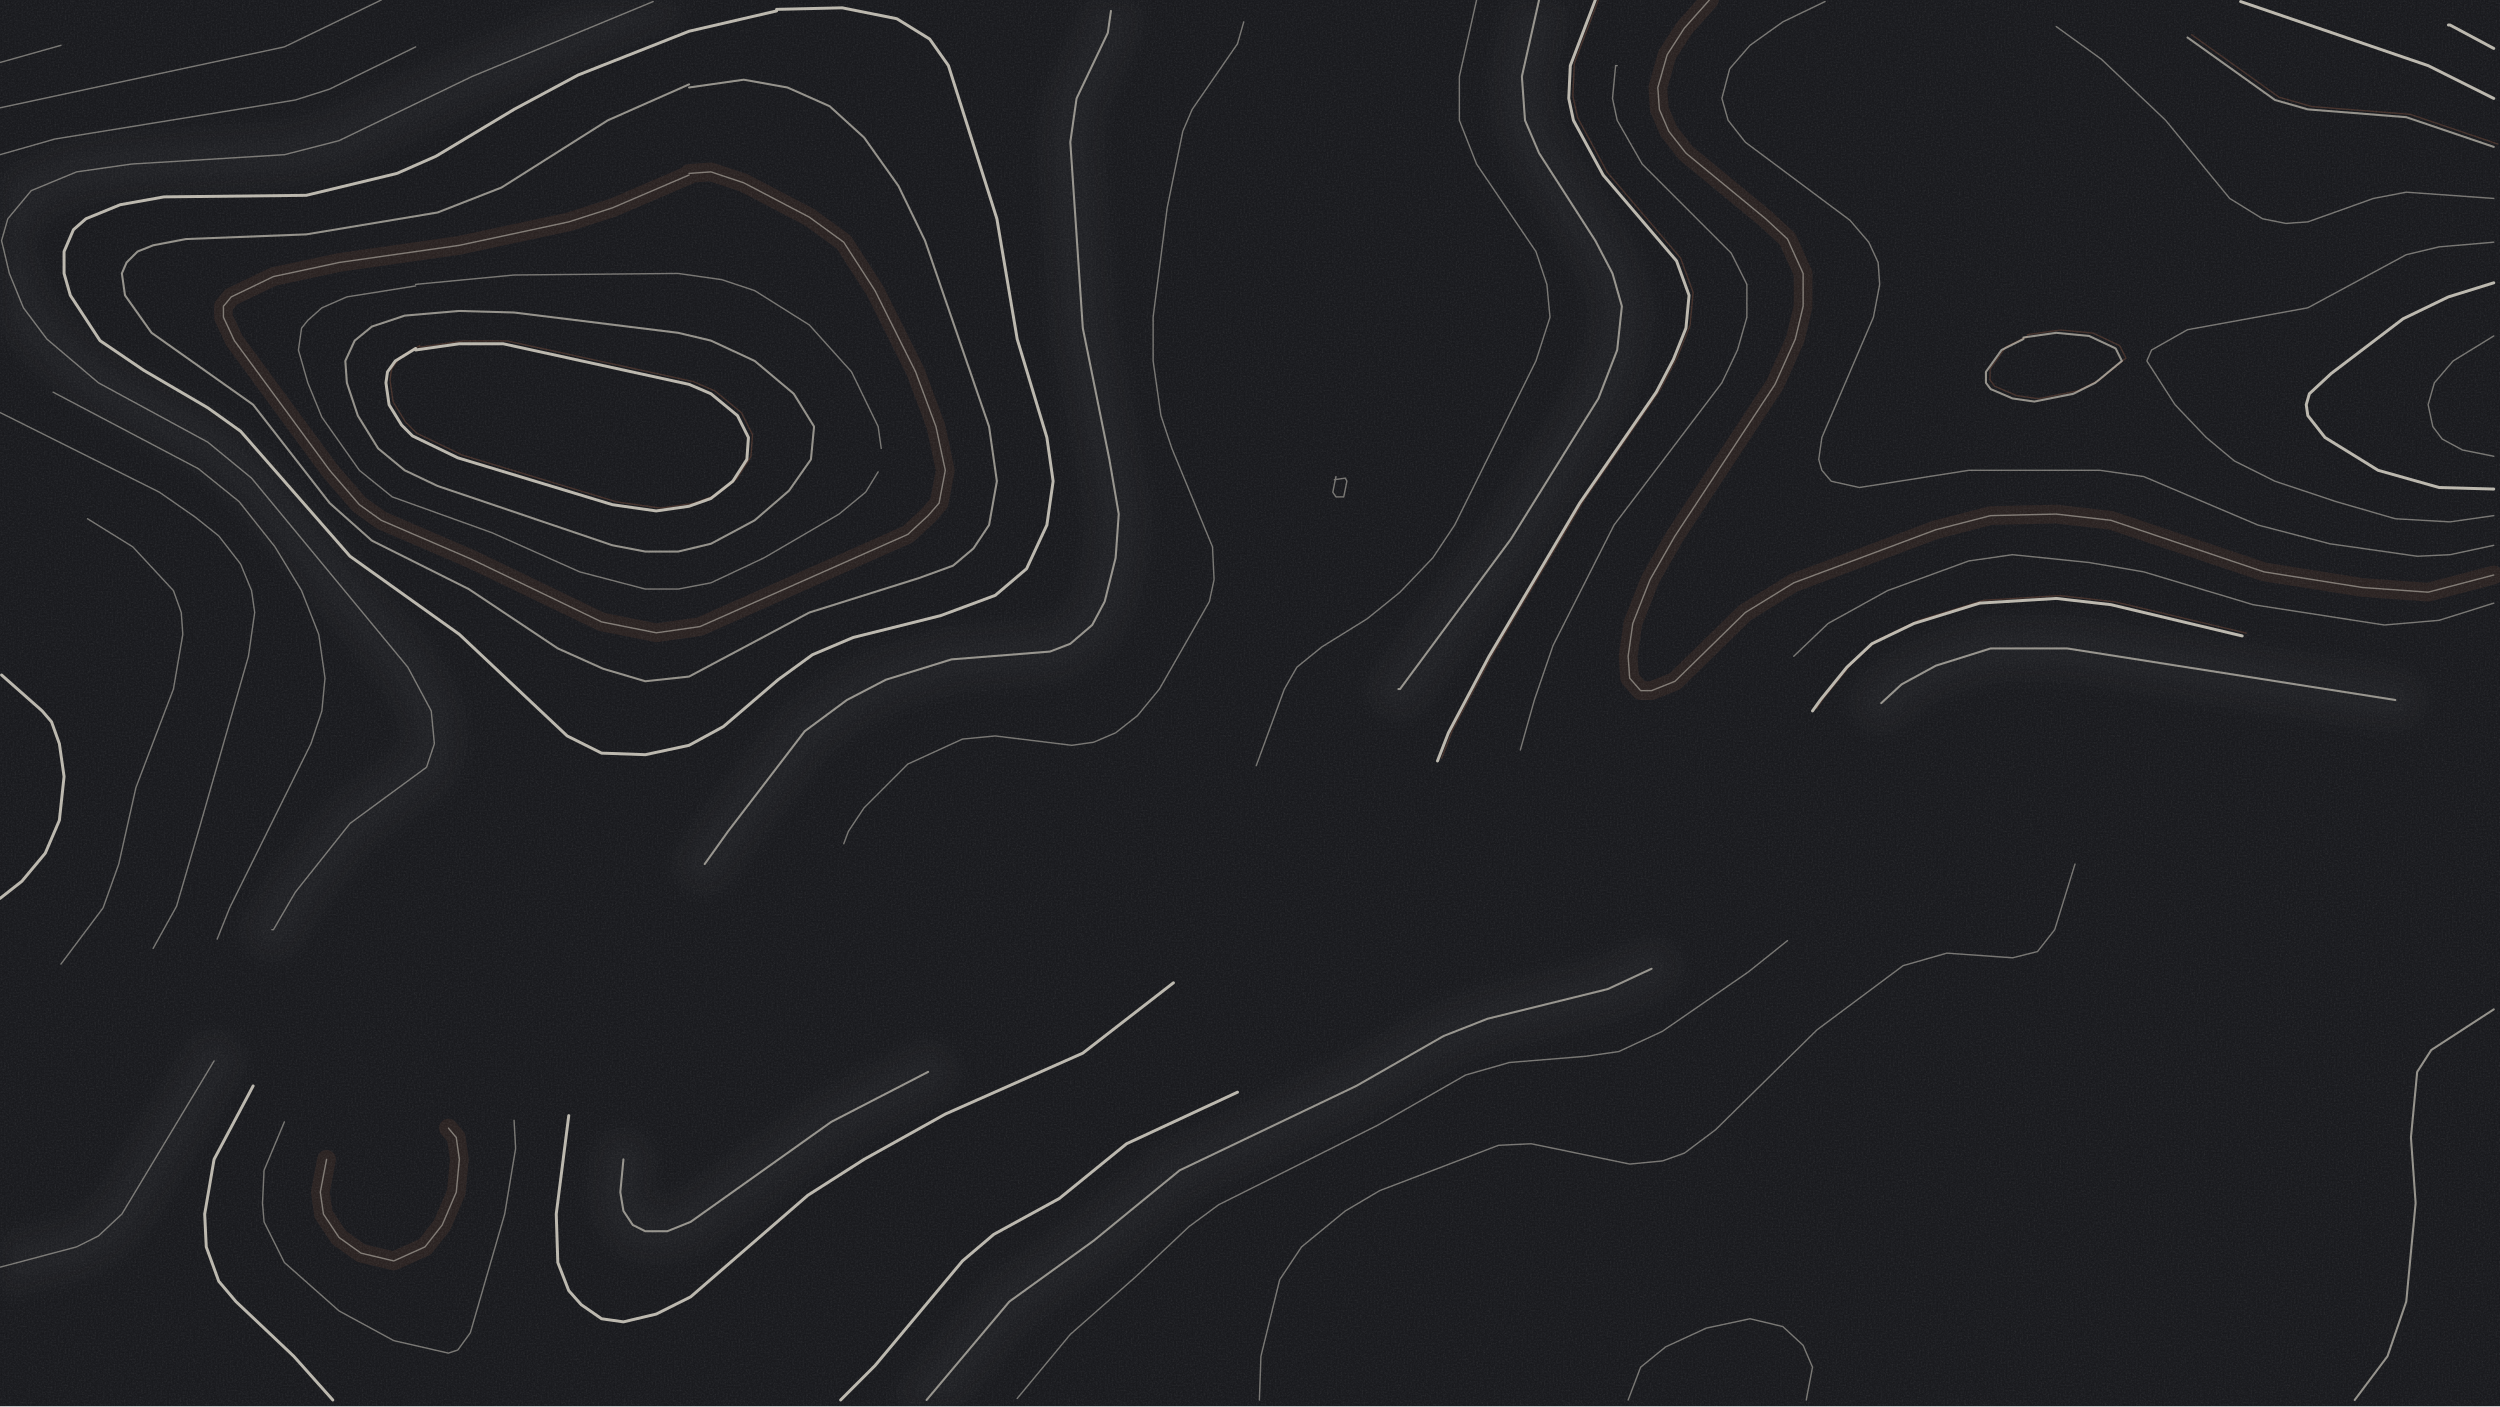
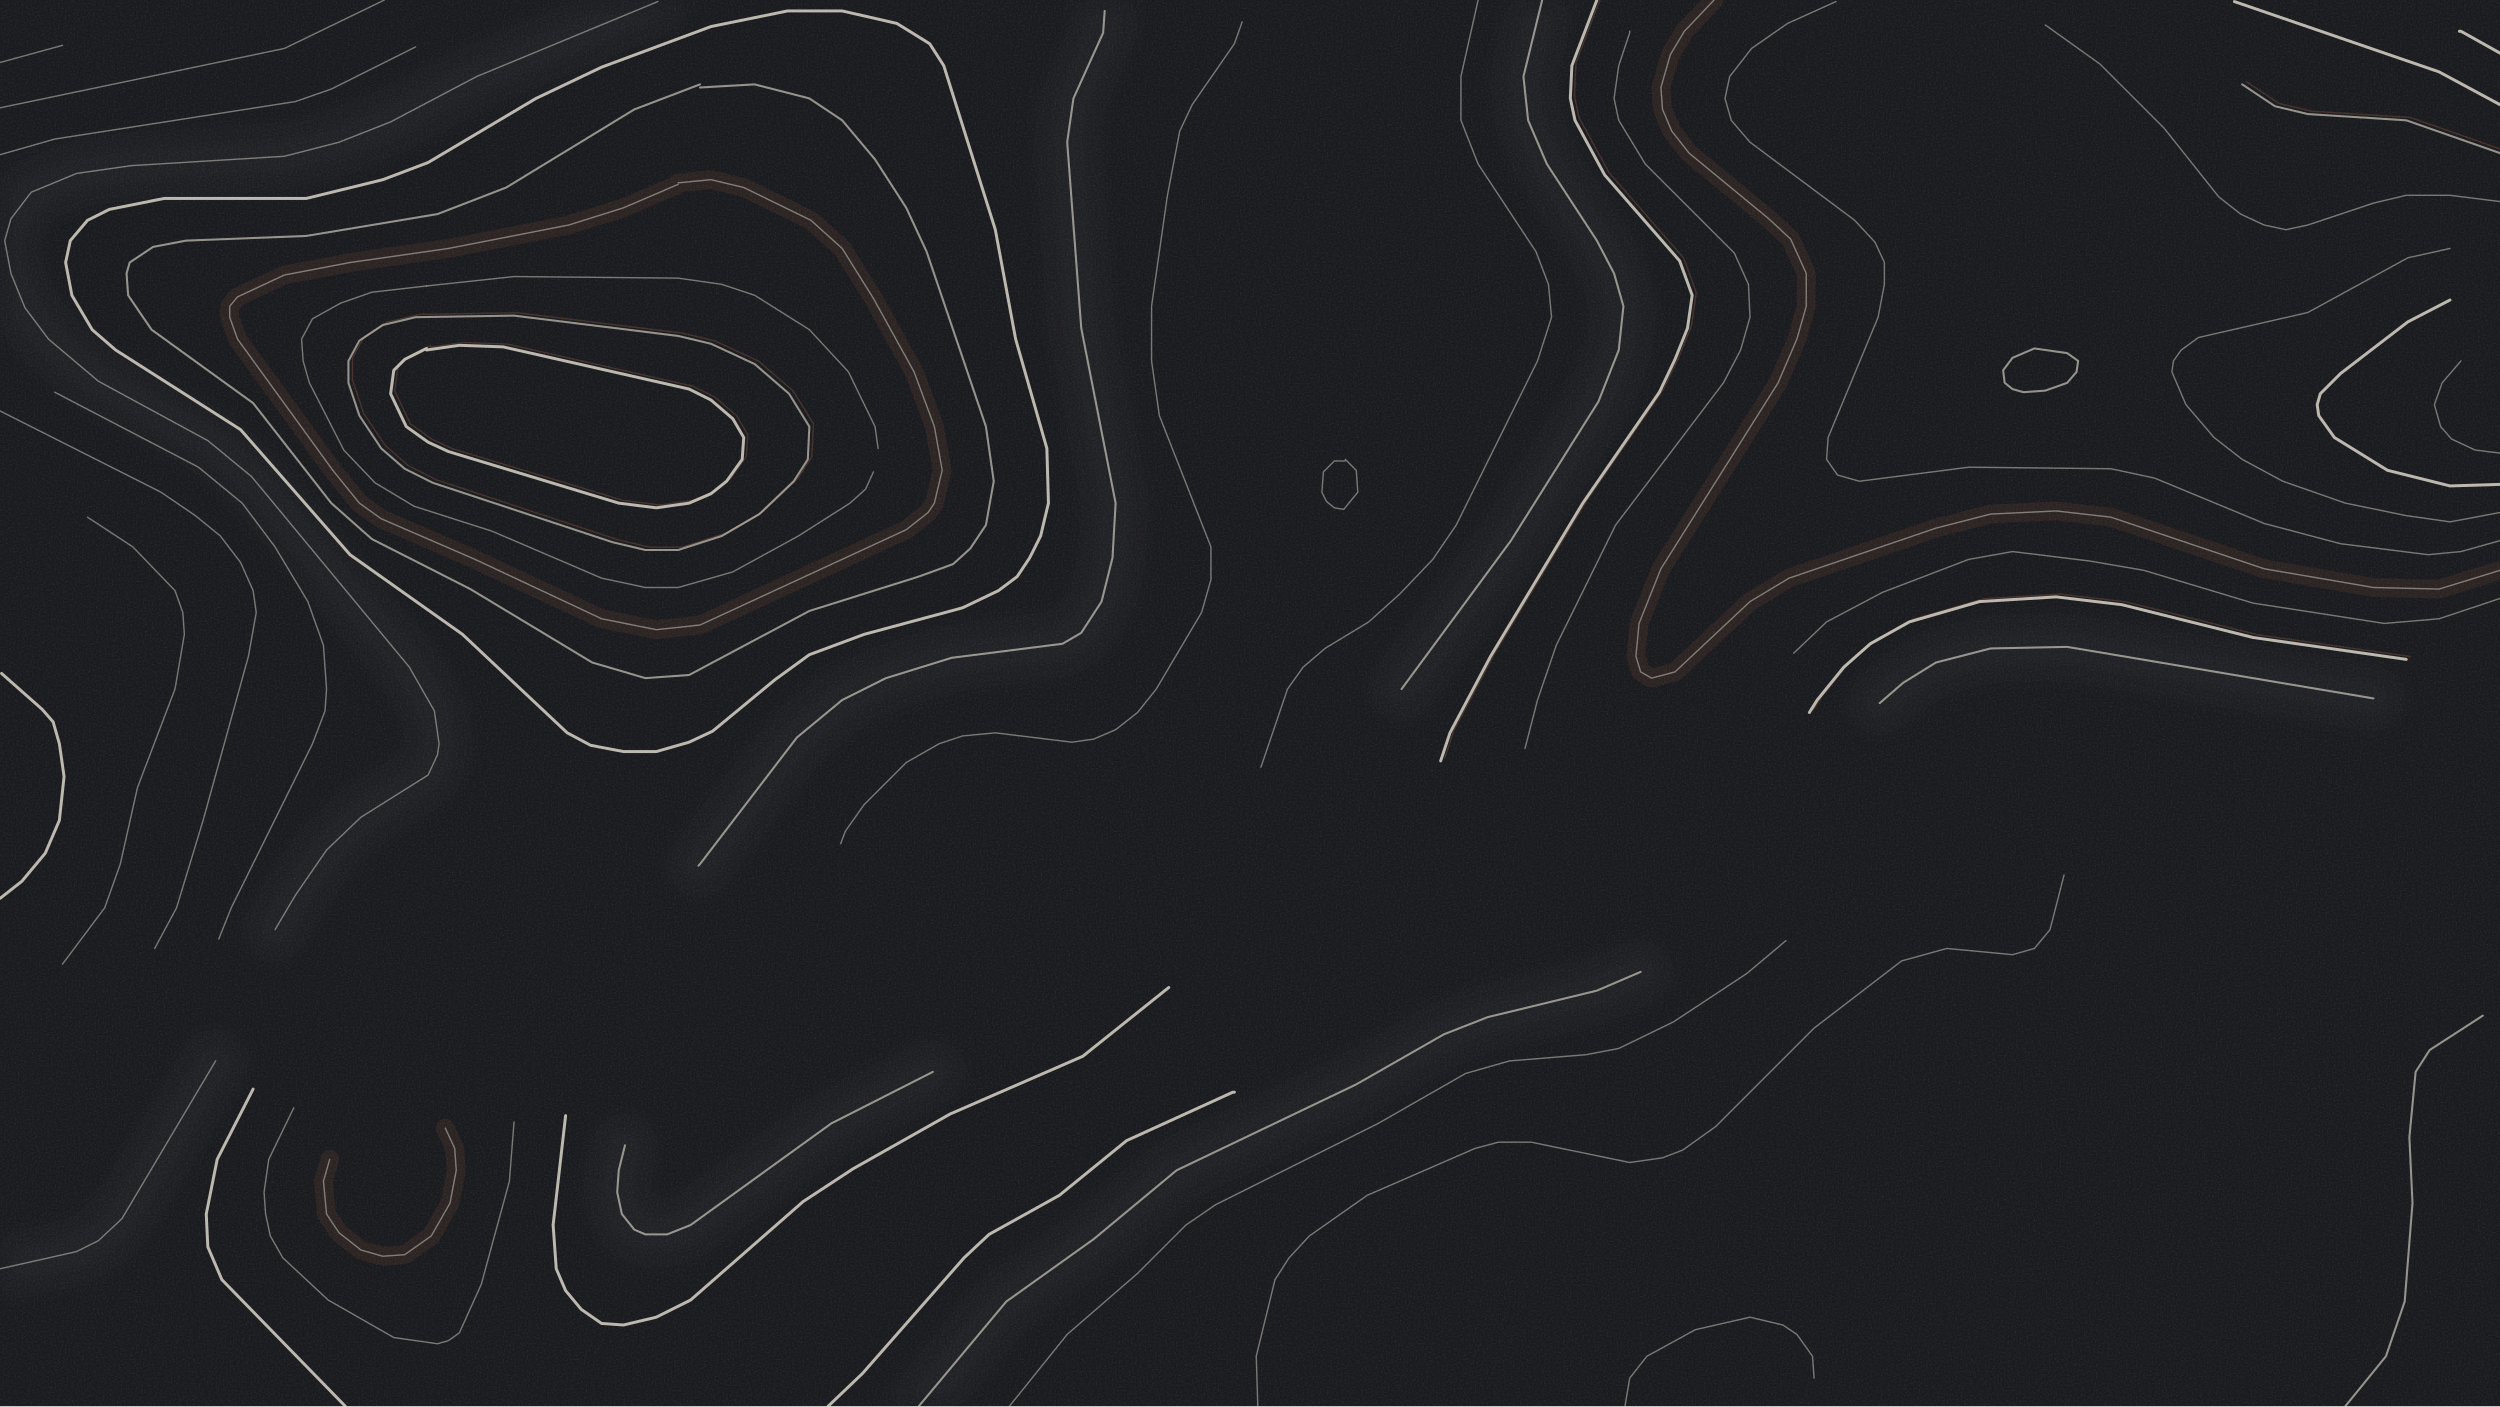
<svg xmlns="http://www.w3.org/2000/svg" width="1600" height="900" viewBox="0 0 1600 900" role="img" aria-labelledby="title describe">
  <defs>
    <filter id="grain" x="0" y="0" width="100%" height="100%" color-interpolation-filters="sRGB">
      <feTurbulence type="fractalNoise" baseFrequency="0.9" numOctaves="3" seed="717" stitchTiles="stitch" />
      <feColorMatrix type="saturate" values="0" />
    </filter>
    <filter id="wash" x="-10%" y="-10%" width="120%" height="120%">
      <feGaussianBlur stdDeviation="7" />
    </filter>
  </defs>
  <rect width="1600" height="900" fill="#15161a" />
  <g fill="none" stroke-linecap="round" stroke-linejoin="round">
-     <path data-band="7" stroke="#c9714b" stroke-width="12" stroke-opacity="0.1" d="M1094 0L1078 18 1067 35 1061 56 1062 70 1068 84 1079 98 1130 140 1144 153 1154 175 1154 196 1149 217 1136 246 1072 343 1056 371 1045 399 1042 420 1043 434 1050 442 1057 442 1072 436 1117 392 1148 373 1239 339 1274 330 1316 329 1351 333 1449 366 1512 376 1554 379 1596 368M441 112L392 133 364 142 294 157 217 168 175 177 148 190 143 196 143 203 150 218 211 301 230 323 244 333 302 358 385 398 420 405 448 401 581 342 594 330 601 322 605 301 599 273 586 238 560 186 540 155 518 139 476 117 455 110 441 111M209 742L209 742 205 763 207 777 217 792 231 802 252 807 272 798 283 784 292 763 294 742 292 728 287 722" />
-     <path data-band="4" filter="url(#wash)" stroke="#ded9cc" stroke-width="34" stroke-opacity="0.04" d="M711 7L711 7 709 21 689 63 685 91 693 210 710 294 716 329 714 357 707 385 699 400 685 412 672 417 609 422 567 435 542 448 515 468 466 532 451 553M399 742L399 742 397 763 399 775 405 784 413 788 427 788 442 782 532 718 594 686M895 441L896 441 967 345 1023 255 1035 224 1038 196 1032 175 1021 154 985 98 976 77 974 49 985 0M418 1L302 49 217 90 182 99 84 105 49 110 20 122 5 140 1 154 6 175 15 197 30 217 63 245 133 283 161 306 261 427 276 455 278 476 273 491 224 527 189 571 175 595 174 595M137 679L78 777 63 791 49 798 0 811M1533 448L1323 415 1274 415 1239 426 1217 438 1204 450M1057 620L1029 633 952 652 924 663 868 695 755 749 700 794 646 833 593 896" />
+     <path data-band="7" stroke="#c9714b" stroke-width="12" stroke-opacity="0.1" d="M434 118L399 133 364 144 287 159 224 168 182 176 152 190 147 196 147 203 152 217 213 301 230 322 244 332 304 358 385 396 420 403 448 400 580 339 594 328 598 322 603 301 598 273 585 238 559 191 539 159 519 141 476 120 455 115 434 117M1097 0L1078 20 1069 35 1063 56 1064 70 1070 84 1081 98 1132 140 1146 153 1156 175 1156 196 1150 217 1138 245 1063 364 1049 399 1047 420 1050 430 1057 434 1072 430 1120 385 1145 370 1239 338 1274 329 1316 327 1351 331 1449 364 1519 376 1561 377 1600 365M211 742L211 742 207 756 209 777 217 789 231 800 245 804 259 803 276 791 288 770 292 749 291 735 285 722" />
+     <path data-band="4" filter="url(#wash)" stroke="#ded9cc" stroke-width="34" stroke-opacity="0.04" d="M707 7L707 7 706 21 687 63 683 91 692 210 714 322 712 357 705 385 692 405 680 412 609 421 567 434 539 448 510 472 448 553 447 554M400 733L400 733 396 749 395 763 398 777 406 787 413 790 427 790 442 784 532 719 597 686M897 441L897 441 967 346 1023 257 1036 224 1039 196 1033 175 1022 154 990 105 978 77 975 49 987 0M421 1L305 49 250 78 217 91 182 100 84 106 49 111 20 123 7 140 3 154 7 175 16 197 31 217 63 244 133 282 161 305 262 427 278 455 281 476 280 483 274 496 231 523 209 544 189 573 176 595M138 679L78 780 63 794 49 801 0 812M1519 447L1323 414 1274 415 1239 424 1218 437 1203 450M1050 622L1022 634 952 651 924 662 868 694 753 749 700 793 644 833 588 900" />
    <g transform="translate(2.6 -1.8)" stroke="#c9714b" stroke-opacity="0.24" stroke-width="0.9">
-       <path d="M1021 0L1005 42 1004 63 1007 77 1026 112 1073 167 1081 189 1079 210 1071 230 1060 251 1011 322 953 420 927 469 920 487" />
-       <path d="M1435 407L1435 407 1351 387 1316 383 1267 386 1225 399 1198 412 1182 427 1165 448 1160 455" />
-       <path d="M1400 24L1400 24 1456 64 1477 70 1540 75 1596 94" />
-       <path d="M1295 217L1281 224 1271 238 1271 245 1274 249 1288 255 1302 257 1327 252 1341 245 1358 231 1354 223 1337 215 1316 213 1295 216" />
-       <path d="M266 223L253 231 248 238 247 245 249 259 257 272 264 279 293 293 392 323 420 327 441 324 455 319 469 308 478 294 479 280 472 266 455 252 441 246 322 220 294 220 266 224" />
+       <path d="M1022 0L1006 42 1005 63 1008 77 1027 112 1075 167 1083 189 1080 210 1072 230 1062 251 1013 322 954 420 928 469 922 487" />
+       <path d="M1540 422L1442 408 1358 387 1316 382 1267 385 1222 398 1197 412 1180 427 1163 448 1158 456" />
+       <path d="M1435 54L1435 54 1456 68 1477 73 1540 77 1600 98" />
+       <path d="M266 203L245 208 230 218 223 231 223 245 230 266 244 287 259 300 277 309 392 347 413 352 434 352 462 343 486 329 508 308 517 294 518 273 505 252 483 233 455 220 434 215 329 202 266 203" />
+       <path d="M273 223L259 230 252 237 250 252 260 273 274 283 287 289 396 322 420 325 441 322 455 316 465 308 475 294 476 280 469 268 455 256 441 249 322 222 294 221 273 224" />
    </g>
    <g stroke="#ded9cc" stroke-opacity="0.48" stroke-width="0.9">
-       <path d="M39 29L39 29 0 40" />
-       <path d="M56 332L56 332 85 350 111 378 116 392 117 406 111 441 87 504 76 553 66 581 39 617" />
-       <path d="M1156 896L1160 875 1154 861 1141 849 1120 844 1092 850 1066 862 1050 875 1042 896" />
-       <path d="M244 0L182 30 0 69" />
-       <path d="M0 264L102 315 125 331 140 343 154 361 161 378 163 392 159 420 127 532 113 580 98 607" />
-       <path d="M855 305L853 315 855 318 860 318 862 308 861 306 854 307" />
-       <path d="M1328 553L1315 595 1304 609 1288 613 1246 610 1218 618 1163 659 1098 723 1078 738 1064 743 1043 745 980 732 959 733 883 762 861 775 833 798 819 819 807 868 806 896" />
-       <path d="M266 30L266 30 211 57 189 64 35 89 0 99" />
-       <path d="M796 14L796 14 792 28 763 70 757 84 747 133 738 203 738 231 743 266 750 287 776 350 777 371 774 385 742 441 728 458 714 469 700 475 686 477 637 471 616 473 581 489 553 517 543 532 540 540" />
-       <path d="M804 490L804 490 822 441 830 427 846 414 875 396 896 379 917 357 931 336 983 231 992 203 990 182 983 161 945 105 934 77 934 49 945 0" />
-       <path d="M34 251L34 251 127 300 153 321 176 350 193 378 204 406 208 434 206 455 199 476 147 581 139 601" />
-       <path d="M1144 602L1119 622 1064 660 1036 673 1015 676 966 680 938 688 882 720 780 771 761 785 727 817 685 854 651 895" />
-       <path d="M418 1L302 49 217 90 182 99 84 105 49 110 20 122 5 140 1 154 6 175 15 197 30 217 63 245 133 283 161 306 261 427 276 455 278 476 273 491 224 527 189 571 175 595 174 595" />
-       <path d="M137 679L78 777 63 791 49 798 0 811" />
-       <path d="M1035 42L1034 42 1032 63 1035 77 1051 105 1108 162 1118 182 1118 203 1112 224 1102 245 1033 336 994 413 982 448 973 480" />
-       <path d="M1148 420L1148 420 1170 399 1208 378 1260 359 1288 355 1337 360 1372 366 1442 387 1526 400 1561 397 1596 386" />
-       <path d="M182 718L169 749 168 770 169 782 182 808 217 839 252 858 287 866 293 864 301 853 323 777 330 735 329 717" />
-       <path d="M1094 0L1078 18 1067 35 1061 56 1062 70 1068 84 1079 98 1130 140 1144 153 1154 175 1154 196 1149 217 1136 246 1072 343 1056 371 1045 399 1042 420 1043 434 1050 442 1057 442 1072 436 1117 392 1148 373 1239 339 1274 330 1316 329 1351 333 1449 366 1512 376 1554 379 1596 368" />
-       <path d="M209 742L209 742 205 763 207 777 217 792 231 802 252 807 272 798 283 784 292 763 294 742 292 728 287 722" />
-       <path d="M441 112L392 133 364 142 294 157 217 168 175 177 148 190 143 196 143 203 150 218 211 301 230 323 244 333 302 358 385 398 420 405 448 401 581 342 594 330 601 322 605 301 599 273 586 238 560 186 540 155 518 139 476 117 455 110 441 111" />
-       <path d="M1168 1L1141 14 1120 29 1107 44 1102 63 1106 77 1117 91 1184 141 1196 155 1202 168 1203 182 1199 203 1166 280 1164 294 1166 301 1172 308 1190 312 1260 301 1344 301 1372 305 1445 336 1491 348 1547 356 1568 355 1596 349" />
-       <path d="M1316 17L1316 17 1345 38 1386 77 1427 127 1448 140 1463 143 1477 142 1519 127 1540 123 1596 127" />
-       <path d="M266 183L222 190 206 197 197 205 193 210 191 224 197 245 206 267 230 301 251 318 315 341 371 366 413 377 434 377 455 373 489 357 537 329 554 315 562 302" />
-       <path d="M564 287L564 287 562 273 545 238 518 208 483 186 462 179 434 175 329 176 266 182" />
-       <path d="M1596 155L1561 158 1540 163 1477 197 1400 211 1377 224 1374 231 1392 259 1412 280 1430 295 1456 308 1495 321 1533 332 1568 334 1596 330" />
-       <path d="M1596 215L1570 231 1558 245 1554 259 1557 273 1563 281 1576 288 1596 292" />
+       <path d="M40 29L40 29 0 40" />
+       <path d="M56 331L56 331 85 350 112 378 117 392 118 406 112 441 88 504 77 553 67 581 40 617" />
+       <path d="M1161 882L1161 882 1160 868 1150 854 1141 848 1120 843 1085 851 1054 868 1043 882 1040 900" />
+       <path d="M246 0L182 31 0 69" />
+       <path d="M0 263L103 315 125 330 141 343 154 360 162 378 164 392 159 420 130 525 113 581 99 607" />
+       <path d="M1321 560L1312 595 1302 607 1288 611 1246 607 1217 615 1161 658 1098 721 1077 736 1064 741 1043 744 980 731 959 731 944 735 875 765 838 791 825 805 816 819 804 868 805 900" />
+       <path d="M861 295L854 295 847 302 846 315 849 321 854 325 860 326 869 315 868 301 861 294" />
+       <path d="M266 30L266 30 212 57 189 65 35 89 0 99" />
+       <path d="M795 14L795 14 790 28 763 67 755 84 747 126 737 196 737 231 742 266 775 350 775 371 769 392 740 441 728 456 714 467 700 473 686 475 637 469 616 471 601 476 580 488 553 515 541 532 538 540" />
+       <path d="M807 491L807 491 824 441 834 427 848 415 876 398 896 380 917 358 932 336 984 231 993 203 991 182 983 161 946 105 935 77 935 49 946 0" />
+       <path d="M35 251L35 251 127 299 155 322 176 350 197 385 207 413 209 441 208 455 200 476 148 581 140 601" />
+       <path d="M1143 602L1118 623 1071 654 1036 671 1015 675 966 679 938 687 882 719 778 771 759 784 728 815 683 854 646 900" />
+       <path d="M421 1L305 49 250 78 217 91 182 100 84 106 49 111 20 123 7 140 3 154 7 175 16 197 31 217 63 244 133 282 161 305 262 427 278 455 281 476 280 483 274 496 231 523 209 544 189 573 176 595" />
+       <path d="M138 679L78 780 63 794 49 801 0 812" />
+       <path d="M1043 20L1043 21 1036 42 1033 63 1036 77 1053 105 1110 162 1119 182 1120 203 1114 224 1103 245 1034 336 996 413 984 448 976 479" />
+       <path d="M1148 418L1148 418 1169 398 1205 379 1260 358 1288 353 1337 359 1372 365 1442 386 1526 399 1561 396 1600 383" />
+       <path d="M188 709L172 742 169 763 170 777 173 791 181 805 210 832 252 856 280 860 287 858 294 853 308 822 326 756 329 718" />
+       <path d="M1097 0L1078 20 1069 35 1063 56 1064 70 1070 84 1081 98 1132 140 1146 153 1156 175 1156 196 1150 217 1138 245 1063 364 1049 399 1047 420 1050 430 1057 434 1072 430 1120 385 1145 370 1239 338 1274 329 1316 327 1351 331 1449 364 1519 376 1561 377 1600 365" />
+       <path d="M211 742L211 742 207 756 209 777 217 789 231 800 245 804 259 803 276 791 288 770 292 749 291 735 285 722" />
+       <path d="M434 118L399 133 364 144 287 159 224 168 182 176 152 190 147 196 147 203 152 217 213 301 230 322 244 332 304 358 385 396 420 403 448 400 580 339 594 328 598 322 603 301 598 273 585 238 559 191 539 159 519 141 476 120 455 115 434 117" />
+       <path d="M1175 1L1144 15 1121 31 1107 49 1104 63 1108 77 1120 91 1187 141 1200 155 1206 168 1206 182 1202 203 1170 280 1169 294 1176 304 1190 308 1260 299 1351 300 1379 306 1449 335 1498 348 1554 355 1575 353 1600 346" />
+       <path d="M1309 16L1309 16 1344 41 1385 82 1420 126 1434 137 1449 144 1463 147 1477 144 1519 130 1540 125 1568 125 1600 129" />
+       <path d="M273 183L238 187 218 194 200 204 193 217 194 231 198 245 220 288 240 309 265 324 315 340 385 370 413 376 434 376 469 366 511 343 544 322 554 313 559 302" />
+       <path d="M562 287L562 287 560 273 543 238 518 211 483 189 462 182 434 178 329 177 273 183" />
+       <path d="M1568 159L1568 159 1541 165 1477 200 1407 216 1396 224 1391 231 1390 238 1399 259 1417 280 1435 294 1461 308 1501 322 1540 330 1568 334 1600 328" />
+       <path d="M1575 231L1575 231 1563 245 1558 259 1562 273 1569 281 1584 288 1600 290" />
    </g>
    <g stroke="#ded9cc" stroke-opacity="0.62" stroke-width="1.32">
-       <path d="M1596 646L1556 672 1547 686 1543 728 1546 770 1540 833 1528 868 1507 896" />
-       <path d="M711 7L711 7 709 21 689 63 685 91 693 210 710 294 716 329 714 357 707 385 699 400 685 412 672 417 609 422 567 435 542 448 515 468 466 532 451 553" />
-       <path d="M399 742L399 742 397 763 399 775 405 784 413 788 427 788 442 782 532 718 594 686" />
-       <path d="M895 441L896 441 967 345 1023 255 1035 224 1038 196 1032 175 1021 154 985 98 976 77 974 49 985 0" />
-       <path d="M1533 448L1323 415 1274 415 1239 426 1217 438 1204 450" />
-       <path d="M1057 620L1029 633 952 652 924 663 868 695 755 749 700 794 646 833 593 896" />
-       <path d="M441 54L389 77 321 120 280 136 196 150 119 153 98 157 88 161 81 168 78 175 80 189 97 213 162 259 211 322 238 346 300 377 357 415 386 428 413 436 441 433 518 392 588 370 610 362 623 351 633 336 638 308 633 273 592 154 575 119 553 88 531 68 504 56 476 51 441 56" />
-       <path d="M1400 24L1400 24 1456 64 1477 70 1540 75 1596 94" />
-       <path d="M1295 217L1281 224 1271 238 1271 245 1274 249 1288 255 1302 257 1327 252 1341 245 1358 231 1354 223 1337 215 1316 213 1295 216" />
-       <path d="M259 202L238 209 227 218 221 231 222 245 229 266 242 287 259 301 280 311 392 349 413 353 434 353 455 348 483 333 505 314 519 294 521 273 508 252 483 231 455 218 434 213 329 200 294 199 259 202" />
+       <path d="M1589 650L1589 650 1555 672 1546 686 1542 728 1544 770 1539 833 1527 868 1501 900" />
+       <path d="M707 7L707 7 706 21 687 63 683 91 692 210 714 322 712 357 705 385 692 405 680 412 609 421 567 434 539 448 510 472 448 553 447 554" />
+       <path d="M400 733L400 733 396 749 395 763 398 777 406 787 413 790 427 790 442 784 532 719 597 686" />
+       <path d="M897 441L897 441 967 346 1023 257 1036 224 1039 196 1033 175 1022 154 990 105 978 77 975 49 987 0" />
+       <path d="M1519 447L1323 414 1274 415 1239 424 1218 437 1203 450" />
+       <path d="M1050 622L1022 634 952 651 924 662 868 694 753 749 700 793 644 833 588 900" />
+       <path d="M448 54L406 70 324 120 280 137 196 151 119 154 98 158 83 168 81 175 82 189 97 211 162 258 212 322 238 345 301 377 379 424 413 434 441 432 518 391 588 369 610 361 621 351 631 336 636 308 631 273 593 161 580 133 560 102 539 77 518 63 483 54 448 56" />
+       <path d="M1435 54L1435 54 1456 68 1477 73 1540 77 1600 98" />
+       <path d="M266 203L245 208 230 218 223 231 223 245 230 266 244 287 259 300 277 309 392 347 413 352 434 352 462 343 486 329 508 308 517 294 518 273 505 252 483 233 455 220 434 215 329 202 266 203" />
+       <path d="M1302 223L1288 229 1282 237 1283 245 1288 249 1295 251 1309 250 1323 245 1329 238 1330 231 1323 226 1302 223" />
    </g>
    <g stroke="#ded9cc" stroke-opacity="0.82" stroke-width="1.9">
-       <path d="M1 432L27 455 33 462 38 476 41 497 38 525 29 546 14 564 0 575" />
-       <path d="M497 7L441 20 370 48 329 70 279 100 254 111 196 125 105 126 77 131 55 140 47 147 41 161 41 175 45 189 64 218 92 237 133 261 154 276 224 356 294 406 363 471 385 482 413 483 441 477 463 465 498 435 520 419 546 408 602 394 637 381 657 364 670 336 674 308 670 280 651 217 638 140 607 42 595 25 574 12 539 5 497 6" />
-       <path d="M1021 0L1005 42 1004 63 1007 77 1026 112 1073 167 1081 189 1079 210 1071 230 1060 251 1011 322 953 420 927 469 920 487" />
-       <path d="M751 629L693 674 605 713 553 742 517 765 442 830 420 841 399 846 385 844 372 835 364 826 357 808 356 777 364 714" />
-       <path d="M162 695L137 742 131 777 132 798 140 820 151 833 188 868 213 896" />
-       <path d="M1567 16L1568 16 1596 31" />
-       <path d="M1435 407L1435 407 1351 387 1316 383 1267 386 1225 399 1198 412 1182 427 1165 448 1160 455" />
-       <path d="M792 699L792 699 721 732 678 767 636 790 616 807 560 874 538 896" />
-       <path d="M1434 1L1554 42 1596 63" />
-       <path d="M1596 181L1567 190 1538 204 1492 239 1478 252 1476 259 1477 266 1488 280 1522 301 1561 312 1596 313" />
-       <path d="M266 223L253 231 248 238 247 245 249 259 257 272 264 279 293 293 392 323 420 327 441 324 455 319 469 308 478 294 479 280 472 266 455 252 441 246 322 220 294 220 266 224" />
+       <path d="M1 431L27 454 34 462 38 476 41 497 38 525 29 546 14 564 0 575" />
+       <path d="M504 7L455 17 385 43 343 63 274 104 245 115 196 127 105 127 70 134 56 141 45 154 42 168 46 189 59 211 74 224 154 275 224 355 296 406 363 469 378 477 399 481 420 481 441 475 456 468 496 435 518 419 553 406 616 389 639 378 651 369 659 357 666 343 671 322 670 287 650 217 637 147 604 42 595 28 574 15 539 7 504 7" />
+       <path d="M1022 0L1006 42 1005 63 1008 77 1027 112 1075 167 1083 189 1080 210 1072 230 1062 251 1013 322 954 420 928 469 922 487" />
+       <path d="M748 632L693 676 608 713 546 748 514 769 442 832 420 843 399 848 385 847 372 838 362 826 356 812 354 784 362 714" />
+       <path d="M162 697L139 742 132 777 133 798 142 819 221 900" />
+       <path d="M1574 20L1575 20 1600 34" />
+       <path d="M1540 422L1442 408 1358 387 1316 382 1267 385 1222 398 1197 412 1180 427 1163 448 1158 456" />
+       <path d="M790 699L789 699 721 730 678 765 633 790 617 805 552 879 530 900" />
+       <path d="M1430 1L1561 46 1600 67" />
+       <path d="M1568 192L1568 192 1541 206 1498 239 1485 252 1483 259 1484 266 1494 280 1528 301 1568 311 1600 310" />
+       <path d="M273 223L259 230 252 237 250 252 260 273 274 283 287 289 396 322 420 325 441 322 455 316 465 308 475 294 476 280 469 268 455 256 441 249 322 222 294 221 273 224" />
    </g>
  </g>
  <rect width="1600" height="900" filter="url(#grain)" style="mix-blend-mode:screen" opacity="0.14" />
</svg>
